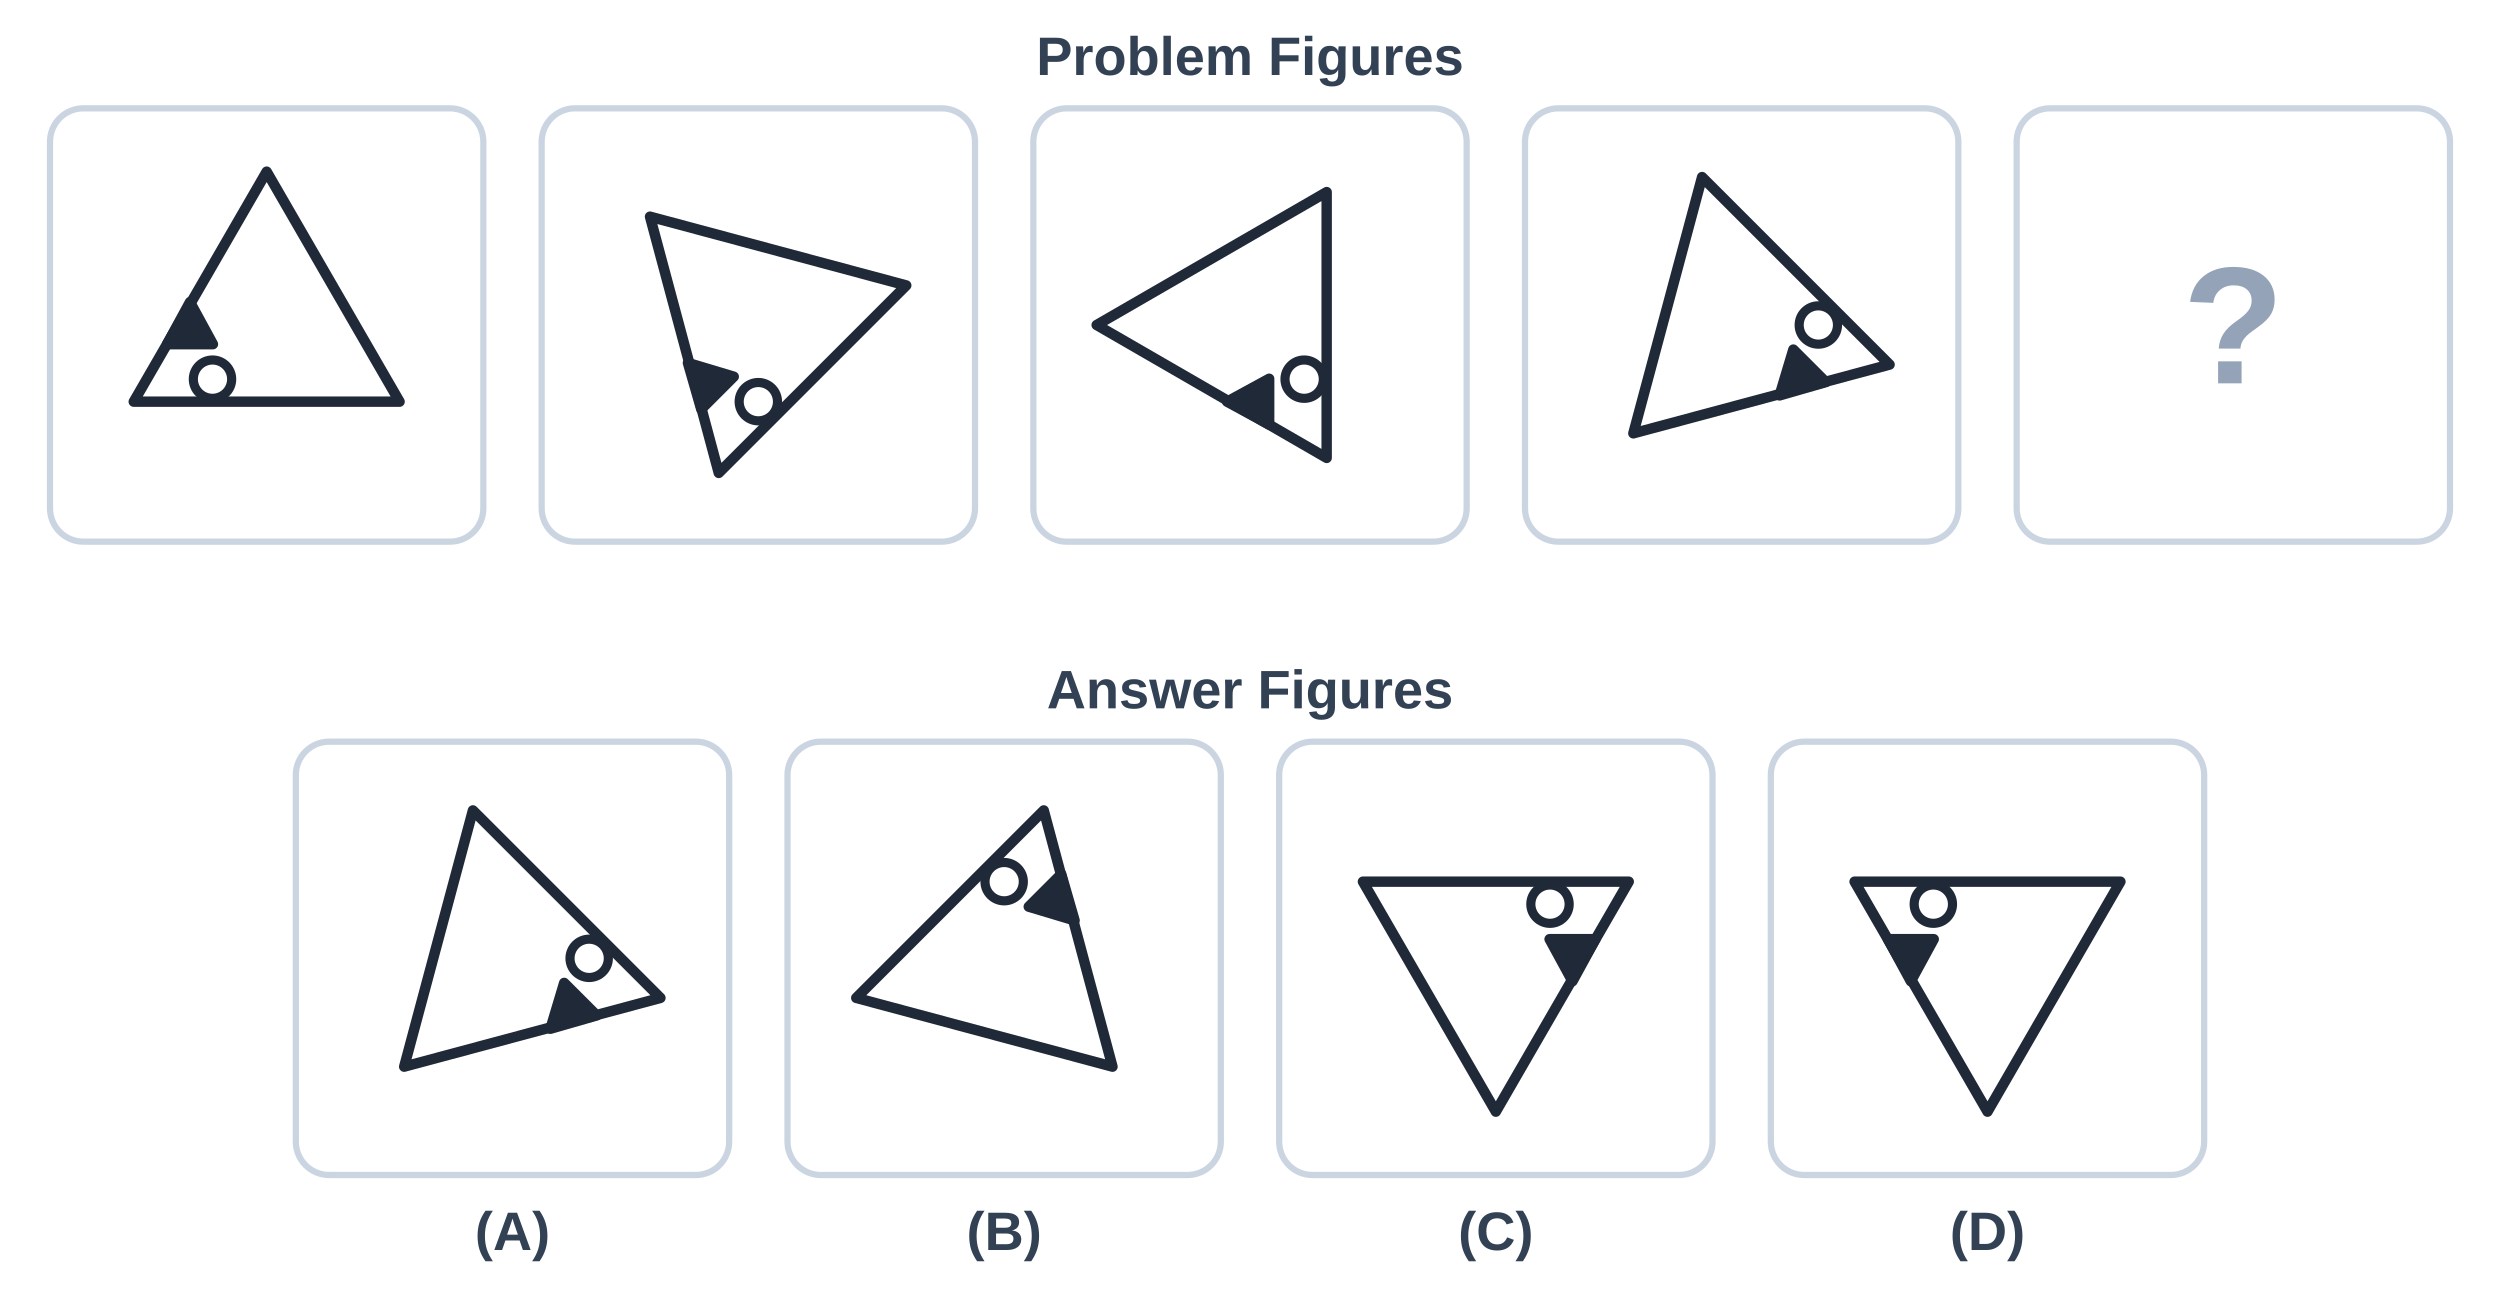
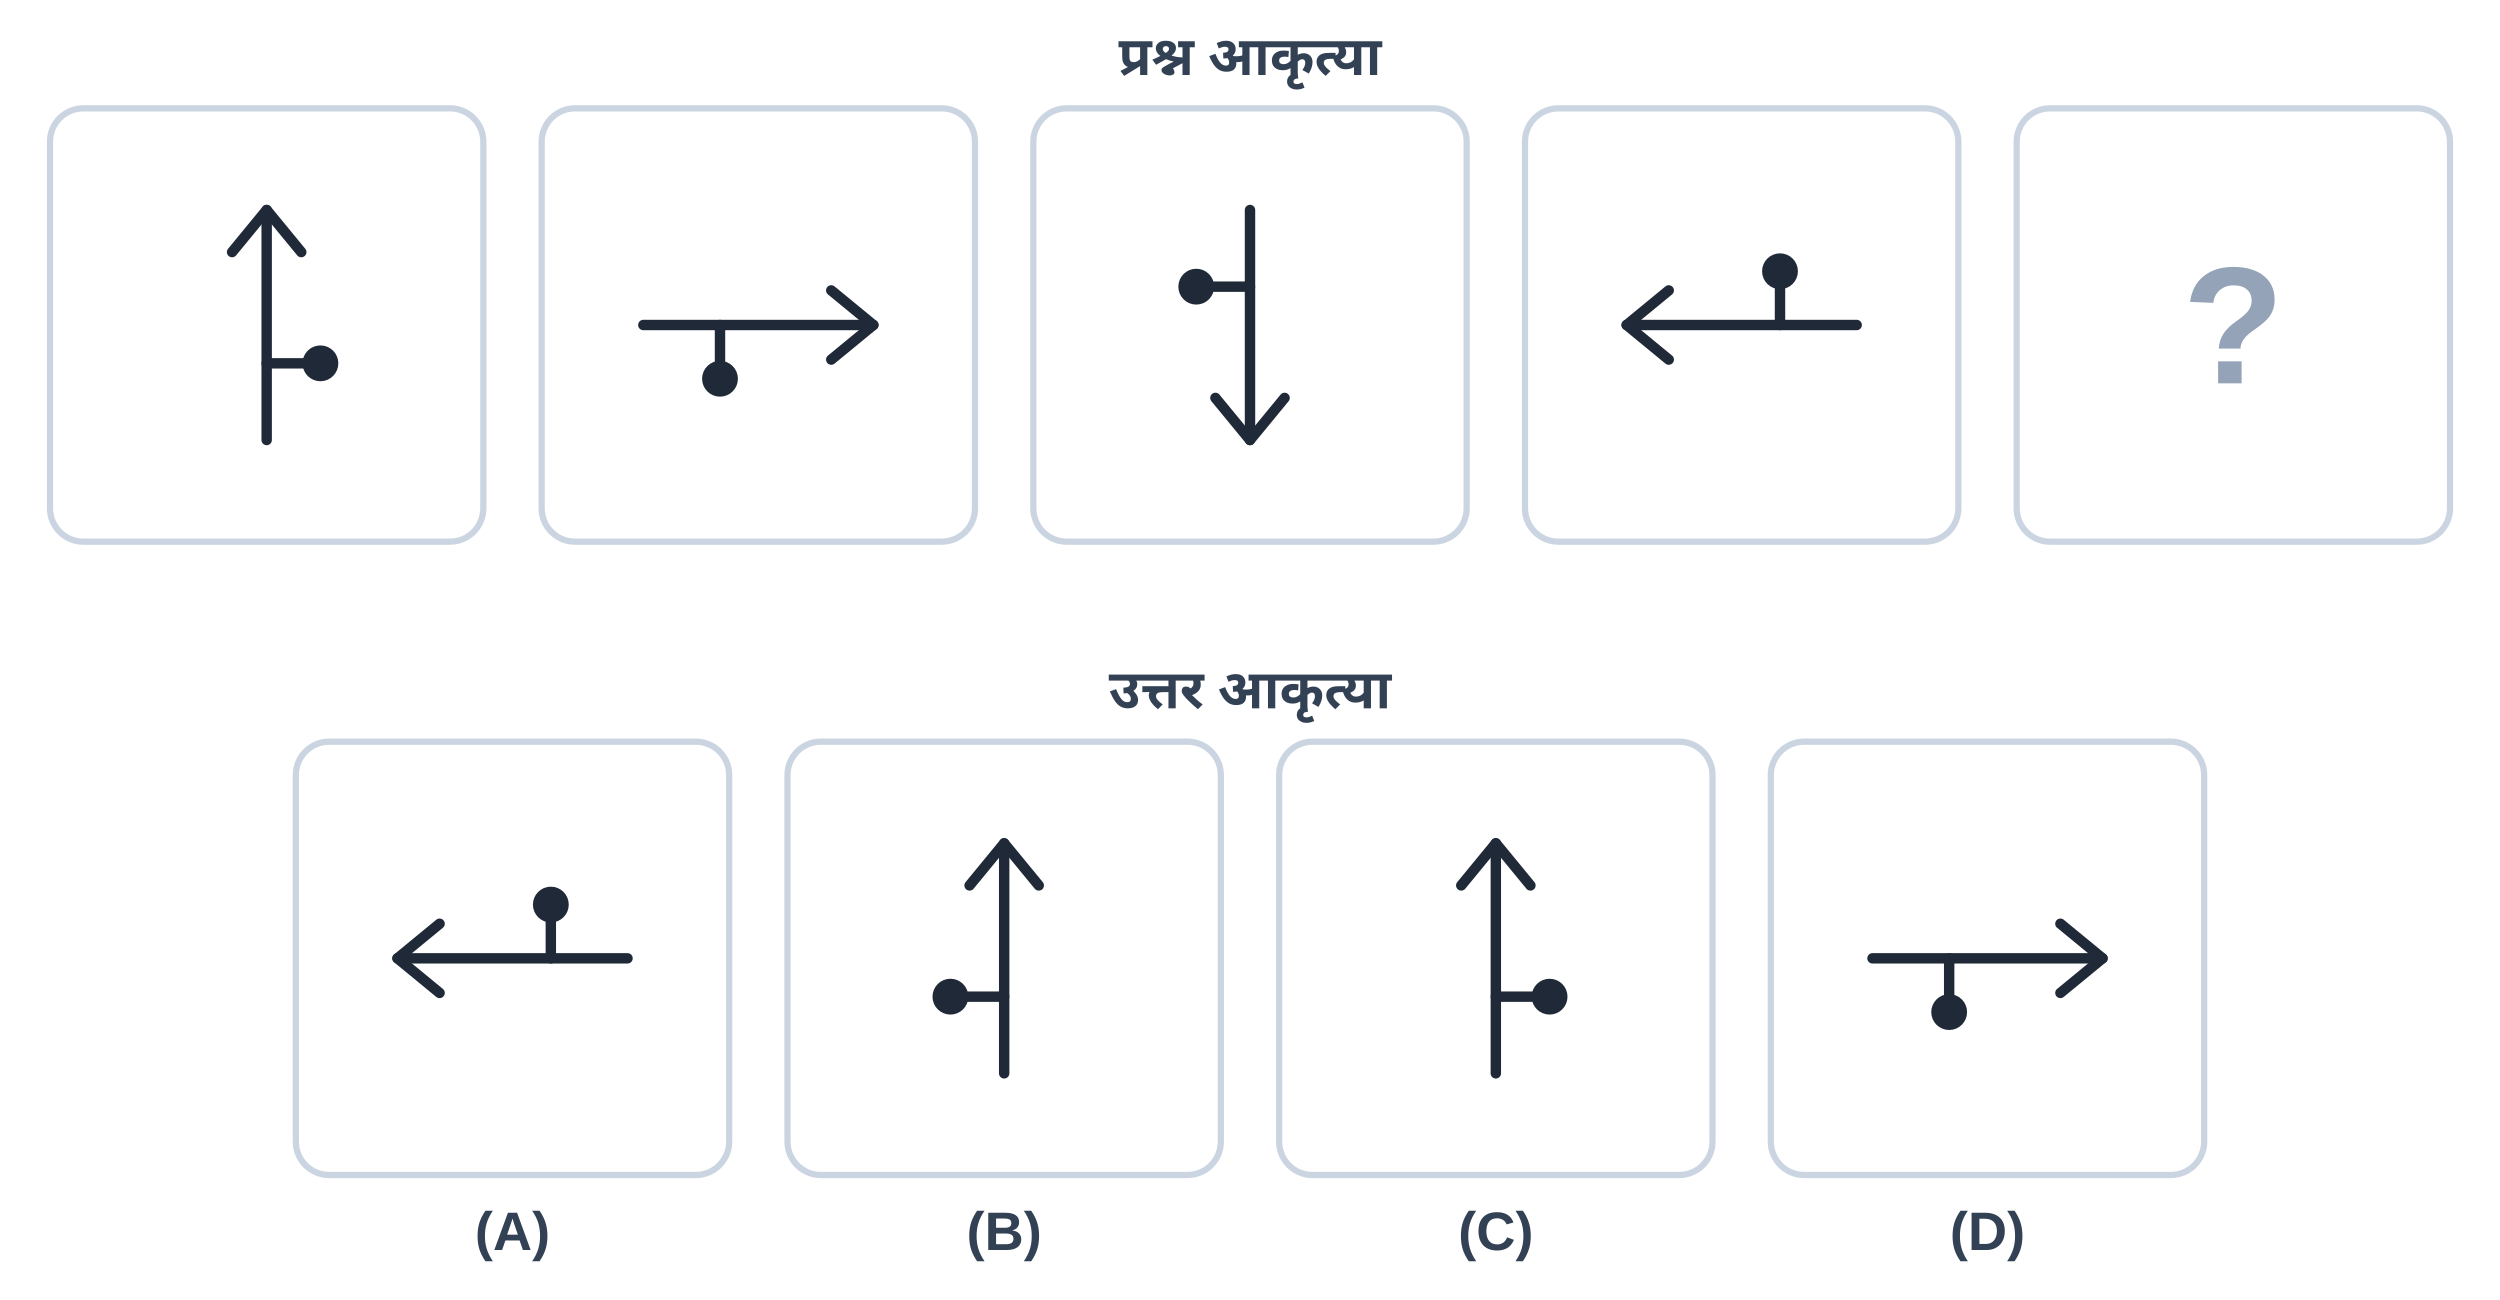
<svg xmlns="http://www.w3.org/2000/svg" viewBox="0 0 600 312" width="600" height="312">
  <rect width="600" height="312" fill="#ffffff" />
-   <text x="300" y="18" font-family="Arial, sans-serif" font-size="13" font-weight="700" fill="#334155" text-anchor="middle">Problem Figures</text>
+   <text x="300" y="18" font-family="Arial, Nirmala UI, Noto Sans Devanagari, Mangal, sans-serif" font-size="13" font-weight="700" fill="#334155" text-anchor="middle">प्रश्न आकृत्या</text>
  <rect x="12" y="26" width="104" height="104" rx="8" fill="#fff" stroke="#cbd5e1" stroke-width="1.5" />
-   <polygon points="64,41.2 95.9,96.4 32.1,96.4" fill="none" stroke="#1f2937" stroke-width="2.5" stroke-linejoin="round" stroke-linecap="round" />
-   <circle cx="51" cy="91" r="4.6" fill="none" stroke="#1f2937" stroke-width="2.2" />
-   <polygon points="45.6,72.5 51.1,82.6 40.1,82.6" fill="#1f2937" stroke="#1f2937" stroke-width="2.5" stroke-linejoin="round" stroke-linecap="round" />
+   <polyline points="64,105.6 64,50.4" fill="none" stroke="#1f2937" stroke-width="2.5" stroke-linejoin="round" stroke-linecap="round" />
+   <polyline points="55.7,60.5 64,50.4 72.3,60.5" fill="none" stroke="#1f2937" stroke-width="2.5" stroke-linejoin="round" stroke-linecap="round" />
+   <polyline points="64,87.2 76.9,87.2" fill="none" stroke="#1f2937" stroke-width="2.5" stroke-linejoin="round" stroke-linecap="round" />
+   <circle cx="76.9" cy="87.2" r="3.2" fill="#1f2937" stroke="#1f2937" stroke-width="2.2" />
  <rect x="130" y="26" width="104" height="104" rx="8" fill="#fff" stroke="#cbd5e1" stroke-width="1.5" />
-   <polygon points="156,52 217.5,68.5 172.5,113.5" fill="none" stroke="#1f2937" stroke-width="2.5" stroke-linejoin="round" stroke-linecap="round" />
-   <circle cx="182" cy="96.4" r="4.6" fill="none" stroke="#1f2937" stroke-width="2.2" />
-   <polygon points="165.1,87.1 176.1,90.4 168.3,98.2" fill="#1f2937" stroke="#1f2937" stroke-width="2.5" stroke-linejoin="round" stroke-linecap="round" />
+   <polyline points="154.4,78 209.6,78" fill="none" stroke="#1f2937" stroke-width="2.5" stroke-linejoin="round" stroke-linecap="round" />
+   <polyline points="199.5,69.7 209.6,78 199.5,86.3" fill="none" stroke="#1f2937" stroke-width="2.5" stroke-linejoin="round" stroke-linecap="round" />
+   <polyline points="172.8,78 172.8,90.9" fill="none" stroke="#1f2937" stroke-width="2.5" stroke-linejoin="round" stroke-linecap="round" />
+   <circle cx="172.8" cy="90.9" r="3.2" fill="#1f2937" stroke="#1f2937" stroke-width="2.2" />
  <rect x="248" y="26" width="104" height="104" rx="8" fill="#fff" stroke="#cbd5e1" stroke-width="1.5" />
-   <polygon points="263.2,78 318.4,46.1 318.4,109.9" fill="none" stroke="#1f2937" stroke-width="2.5" stroke-linejoin="round" stroke-linecap="round" />
-   <circle cx="313" cy="91" r="4.6" fill="none" stroke="#1f2937" stroke-width="2.2" />
-   <polygon points="294.5,96.4 304.6,90.9 304.6,101.9" fill="#1f2937" stroke="#1f2937" stroke-width="2.5" stroke-linejoin="round" stroke-linecap="round" />
+   <polyline points="300,50.4 300,105.6" fill="none" stroke="#1f2937" stroke-width="2.5" stroke-linejoin="round" stroke-linecap="round" />
+   <polyline points="308.3,95.5 300,105.6 291.7,95.5" fill="none" stroke="#1f2937" stroke-width="2.5" stroke-linejoin="round" stroke-linecap="round" />
+   <polyline points="300,68.8 287.1,68.8" fill="none" stroke="#1f2937" stroke-width="2.5" stroke-linejoin="round" stroke-linecap="round" />
+   <circle cx="287.1" cy="68.8" r="3.2" fill="#1f2937" stroke="#1f2937" stroke-width="2.2" />
  <rect x="366" y="26" width="104" height="104" rx="8" fill="#fff" stroke="#cbd5e1" stroke-width="1.5" />
-   <polygon points="392,104 408.5,42.5 453.5,87.5" fill="none" stroke="#1f2937" stroke-width="2.5" stroke-linejoin="round" stroke-linecap="round" />
-   <circle cx="436.4" cy="78" r="4.6" fill="none" stroke="#1f2937" stroke-width="2.2" />
-   <polygon points="427.1,94.9 430.4,83.9 438.2,91.7" fill="#1f2937" stroke="#1f2937" stroke-width="2.5" stroke-linejoin="round" stroke-linecap="round" />
+   <polyline points="445.6,78 390.4,78" fill="none" stroke="#1f2937" stroke-width="2.5" stroke-linejoin="round" stroke-linecap="round" />
+   <polyline points="400.5,86.3 390.4,78 400.5,69.7" fill="none" stroke="#1f2937" stroke-width="2.5" stroke-linejoin="round" stroke-linecap="round" />
+   <polyline points="427.2,78 427.2,65.1" fill="none" stroke="#1f2937" stroke-width="2.5" stroke-linejoin="round" stroke-linecap="round" />
+   <circle cx="427.2" cy="65.1" r="3.2" fill="#1f2937" stroke="#1f2937" stroke-width="2.2" />
  <rect x="484" y="26" width="104" height="104" rx="8" fill="#fff" stroke="#cbd5e1" stroke-width="1.5" />
  <text x="536" y="92" font-family="Arial" font-size="40" font-weight="700" fill="#94a3b8" text-anchor="middle">?</text>
-   <text x="300" y="170" font-family="Arial, sans-serif" font-size="13" font-weight="700" fill="#334155" text-anchor="middle">Answer Figures</text>
+   <text x="300" y="170" font-family="Arial, Nirmala UI, Noto Sans Devanagari, Mangal, sans-serif" font-size="13" font-weight="700" fill="#334155" text-anchor="middle">उत्तर आकृत्या</text>
  <rect x="71" y="178" width="104" height="104" rx="8" fill="#fff" stroke="#cbd5e1" stroke-width="1.5" />
-   <polygon points="97,256 113.5,194.5 158.5,239.5" fill="none" stroke="#1f2937" stroke-width="2.5" stroke-linejoin="round" stroke-linecap="round" />
-   <circle cx="141.4" cy="230" r="4.6" fill="none" stroke="#1f2937" stroke-width="2.2" />
-   <polygon points="132.1,246.9 135.4,235.9 143.2,243.7" fill="#1f2937" stroke="#1f2937" stroke-width="2.5" stroke-linejoin="round" stroke-linecap="round" />
-   <text x="123" y="300" font-family="Arial, sans-serif" font-size="13" font-weight="600" fill="#334155" text-anchor="middle">(A)</text>
+   <polyline points="150.6,230 95.4,230" fill="none" stroke="#1f2937" stroke-width="2.5" stroke-linejoin="round" stroke-linecap="round" />
+   <polyline points="105.5,238.3 95.4,230 105.5,221.7" fill="none" stroke="#1f2937" stroke-width="2.5" stroke-linejoin="round" stroke-linecap="round" />
+   <polyline points="132.2,230 132.2,217.1" fill="none" stroke="#1f2937" stroke-width="2.5" stroke-linejoin="round" stroke-linecap="round" />
+   <circle cx="132.2" cy="217.1" r="3.2" fill="#1f2937" stroke="#1f2937" stroke-width="2.2" />
+   <text x="123" y="300" font-family="Arial, Nirmala UI, Noto Sans Devanagari, Mangal, sans-serif" font-size="13" font-weight="600" fill="#334155" text-anchor="middle">(A)</text>
  <rect x="189" y="178" width="104" height="104" rx="8" fill="#fff" stroke="#cbd5e1" stroke-width="1.5" />
-   <polygon points="267,256 205.5,239.5 250.5,194.5" fill="none" stroke="#1f2937" stroke-width="2.5" stroke-linejoin="round" stroke-linecap="round" />
-   <circle cx="241" cy="211.6" r="4.6" fill="none" stroke="#1f2937" stroke-width="2.2" />
-   <polygon points="257.9,220.9 246.9,217.6 254.7,209.8" fill="#1f2937" stroke="#1f2937" stroke-width="2.5" stroke-linejoin="round" stroke-linecap="round" />
-   <text x="241" y="300" font-family="Arial, sans-serif" font-size="13" font-weight="600" fill="#334155" text-anchor="middle">(B)</text>
+   <polyline points="241,257.6 241,202.4" fill="none" stroke="#1f2937" stroke-width="2.5" stroke-linejoin="round" stroke-linecap="round" />
+   <polyline points="249.3,212.5 241,202.4 232.7,212.5" fill="none" stroke="#1f2937" stroke-width="2.5" stroke-linejoin="round" stroke-linecap="round" />
+   <polyline points="241,239.2 228.1,239.2" fill="none" stroke="#1f2937" stroke-width="2.5" stroke-linejoin="round" stroke-linecap="round" />
+   <circle cx="228.1" cy="239.2" r="3.2" fill="#1f2937" stroke="#1f2937" stroke-width="2.2" />
+   <text x="241" y="300" font-family="Arial, Nirmala UI, Noto Sans Devanagari, Mangal, sans-serif" font-size="13" font-weight="600" fill="#334155" text-anchor="middle">(B)</text>
  <rect x="307" y="178" width="104" height="104" rx="8" fill="#fff" stroke="#cbd5e1" stroke-width="1.5" />
-   <polygon points="359,266.8 327.1,211.6 390.9,211.6" fill="none" stroke="#1f2937" stroke-width="2.5" stroke-linejoin="round" stroke-linecap="round" />
-   <circle cx="372" cy="217" r="4.6" fill="none" stroke="#1f2937" stroke-width="2.2" />
-   <polygon points="377.4,235.5 371.9,225.4 382.9,225.4" fill="#1f2937" stroke="#1f2937" stroke-width="2.5" stroke-linejoin="round" stroke-linecap="round" />
-   <text x="359" y="300" font-family="Arial, sans-serif" font-size="13" font-weight="600" fill="#334155" text-anchor="middle">(C)</text>
+   <polyline points="359,257.6 359,202.4" fill="none" stroke="#1f2937" stroke-width="2.5" stroke-linejoin="round" stroke-linecap="round" />
+   <polyline points="350.7,212.5 359,202.4 367.3,212.5" fill="none" stroke="#1f2937" stroke-width="2.5" stroke-linejoin="round" stroke-linecap="round" />
+   <polyline points="359,239.2 371.9,239.2" fill="none" stroke="#1f2937" stroke-width="2.5" stroke-linejoin="round" stroke-linecap="round" />
+   <circle cx="371.9" cy="239.2" r="3.2" fill="#1f2937" stroke="#1f2937" stroke-width="2.2" />
+   <text x="359" y="300" font-family="Arial, Nirmala UI, Noto Sans Devanagari, Mangal, sans-serif" font-size="13" font-weight="600" fill="#334155" text-anchor="middle">(C)</text>
  <rect x="425" y="178" width="104" height="104" rx="8" fill="#fff" stroke="#cbd5e1" stroke-width="1.5" />
-   <polygon points="477,266.8 508.9,211.6 445.1,211.6" fill="none" stroke="#1f2937" stroke-width="2.5" stroke-linejoin="round" stroke-linecap="round" />
-   <circle cx="464" cy="217" r="4.6" fill="none" stroke="#1f2937" stroke-width="2.2" />
-   <polygon points="458.6,235.5 464.1,225.4 453.1,225.4" fill="#1f2937" stroke="#1f2937" stroke-width="2.5" stroke-linejoin="round" stroke-linecap="round" />
-   <text x="477" y="300" font-family="Arial, sans-serif" font-size="13" font-weight="600" fill="#334155" text-anchor="middle">(D)</text>
+   <polyline points="449.4,230 504.6,230" fill="none" stroke="#1f2937" stroke-width="2.5" stroke-linejoin="round" stroke-linecap="round" />
+   <polyline points="494.5,221.7 504.6,230 494.5,238.3" fill="none" stroke="#1f2937" stroke-width="2.5" stroke-linejoin="round" stroke-linecap="round" />
+   <polyline points="467.8,230 467.8,242.9" fill="none" stroke="#1f2937" stroke-width="2.5" stroke-linejoin="round" stroke-linecap="round" />
+   <circle cx="467.8" cy="242.9" r="3.2" fill="#1f2937" stroke="#1f2937" stroke-width="2.2" />
+   <text x="477" y="300" font-family="Arial, Nirmala UI, Noto Sans Devanagari, Mangal, sans-serif" font-size="13" font-weight="600" fill="#334155" text-anchor="middle">(D)</text>
</svg>
